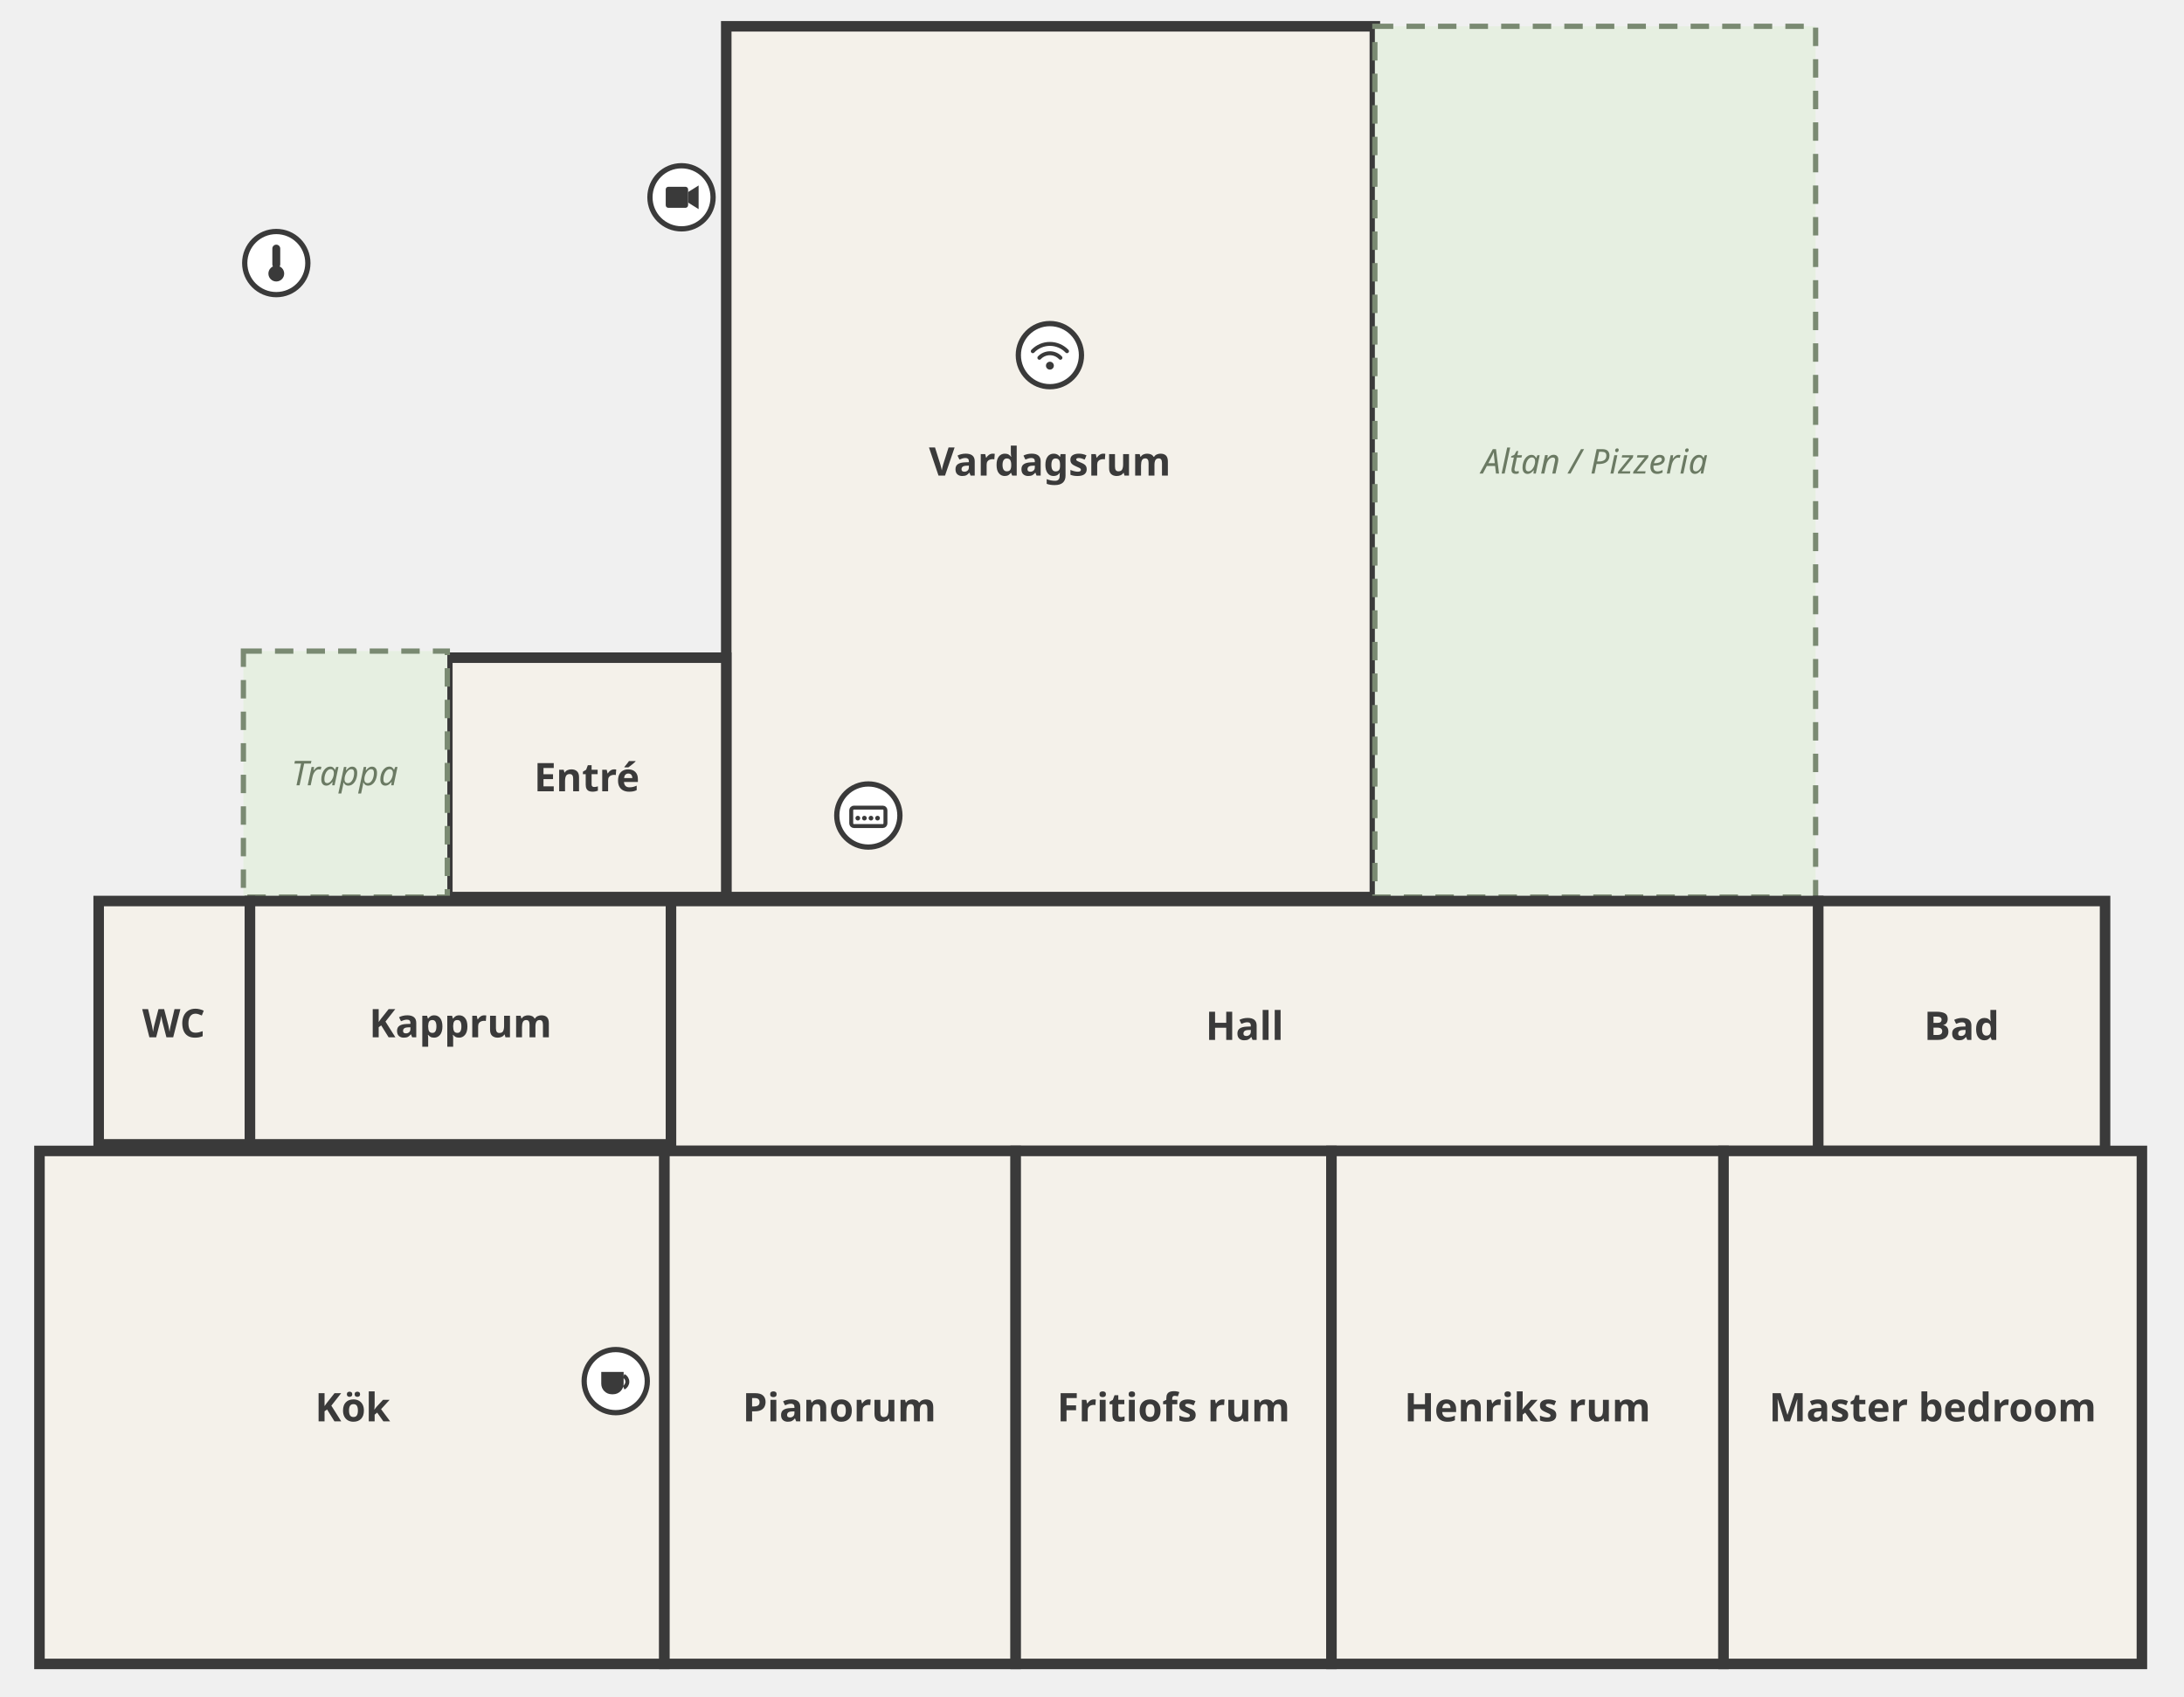
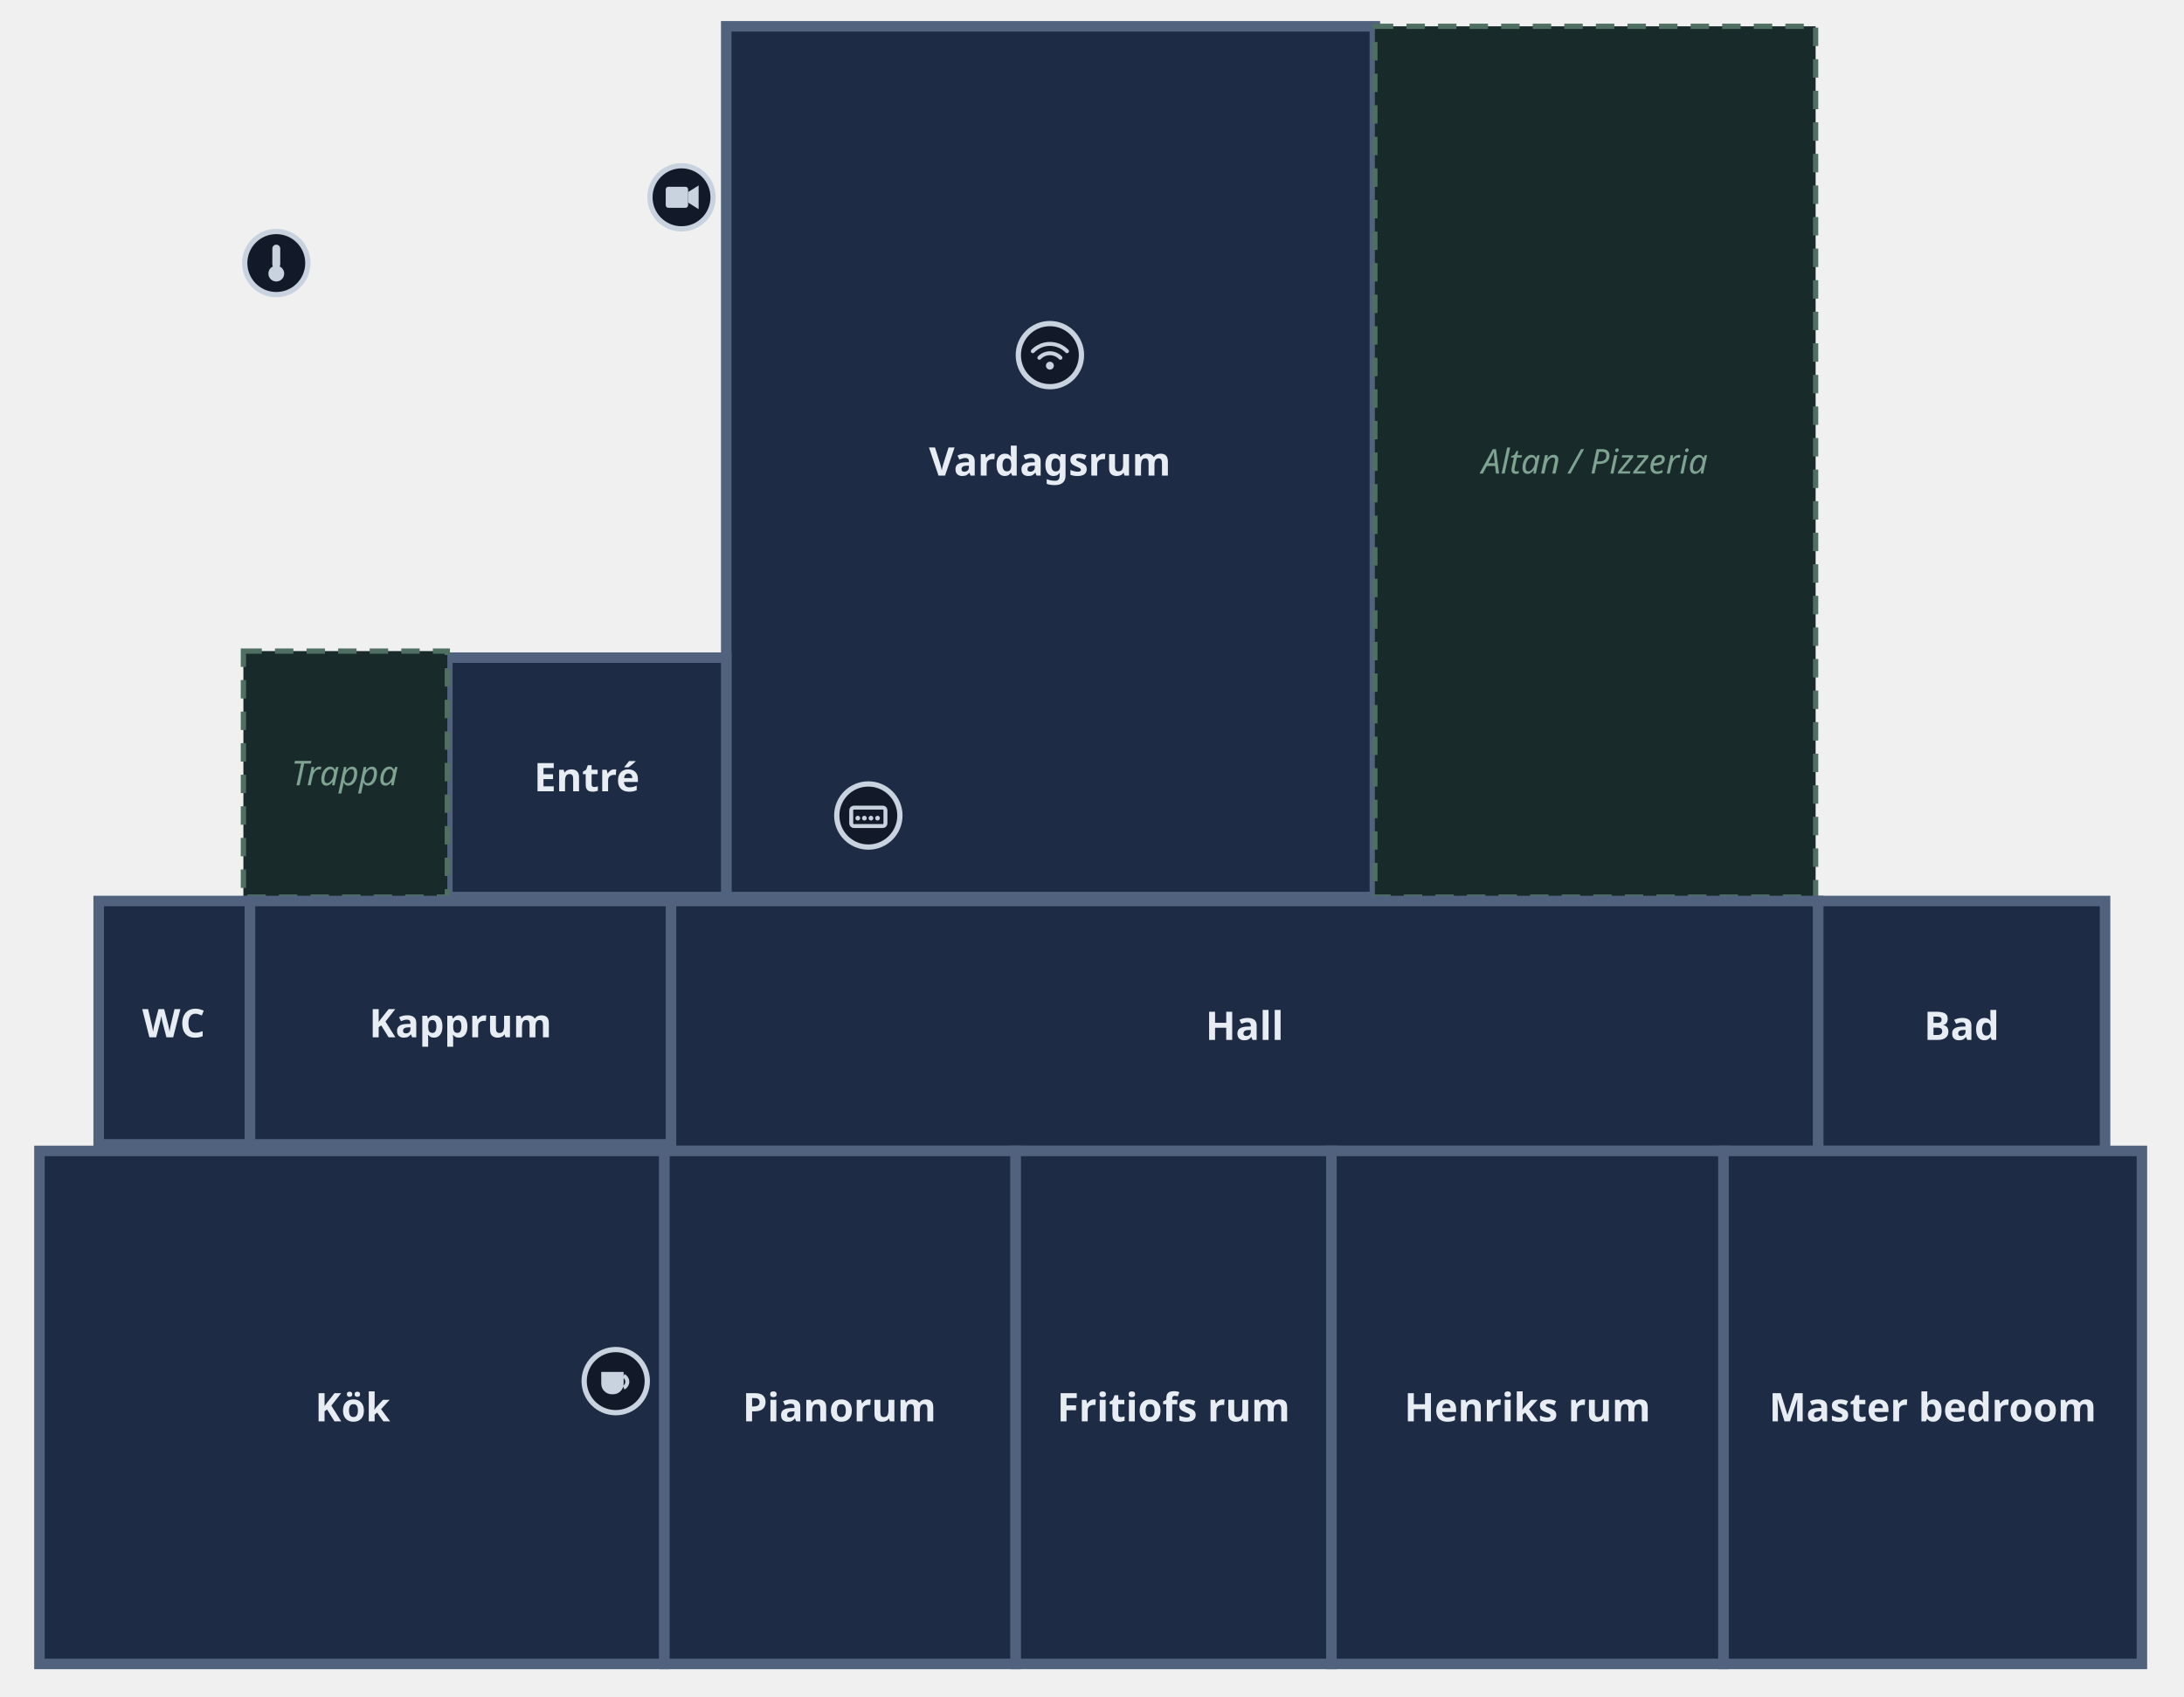
<svg xmlns="http://www.w3.org/2000/svg" viewBox="0 0 1660 1290" width="1660" height="1290">
  <style>
- .room{fill:#f4f1ea;stroke:#3a3a3a;stroke-width:8}
- .outdoor{fill:#e6efe1;stroke:#7a8a72;stroke-width:4;stroke-dasharray:14 10}
- .label{font:600 30px sans-serif;fill:#3a3a3a;text-anchor:middle;dominant-baseline:middle;pointer-events:none}
- .outdoor-label{font:italic 26px sans-serif;fill:#6b7a63}
- .camera circle{fill:#ffffff;stroke:#3a3a3a;stroke-width:4}
- .camera rect,.camera polygon{fill:#3a3a3a}
- .appliance circle{fill:#ffffff;stroke:#3a3a3a;stroke-width:4}
- .appliance path{fill:#3a3a3a}
- .appliance path.handle{fill:none;stroke:#3a3a3a;stroke-width:3}
+ .room{fill:#1d2b44;stroke:#50627e;stroke-width:8}
+ .outdoor{fill:#182a2a;stroke:#4f6f62;stroke-width:4;stroke-dasharray:14 10}
+ .label{font:600 30px sans-serif;fill:#e8edf4;text-anchor:middle;dominant-baseline:middle;pointer-events:none}
+ .outdoor-label{font:italic 26px sans-serif;fill:#7fa392}
+ .camera circle{fill:#121a2a;stroke:#c9d3df;stroke-width:4}
+ .camera rect,.camera polygon{fill:#c9d3df}
+ .appliance circle{fill:#121a2a;stroke:#c9d3df;stroke-width:4}
+ .appliance path{fill:#c9d3df}
+ .appliance path.handle{fill:none;stroke:#c9d3df;stroke-width:3}
.small-value{font-size:20px}
- .ap circle{fill:#ffffff;stroke:#3a3a3a;stroke-width:4}
- .ap circle.dot{fill:#3a3a3a;stroke:none}
- .ap path{fill:none;stroke:#3a3a3a;stroke-width:3;stroke-linecap:round}
- .thermometer circle{fill:#ffffff;stroke:#3a3a3a;stroke-width:4}
- .thermometer rect,.thermometer circle.bulb{fill:#3a3a3a;stroke:none}
- .device circle{fill:#ffffff;stroke:#3a3a3a;stroke-width:4}
- .device rect{fill:none;stroke:#3a3a3a;stroke-width:3}
- .device circle.dot{fill:#3a3a3a;stroke:none}
- .value{font:500 26px sans-serif;fill:#5a5a5a;text-anchor:middle;dominant-baseline:middle;pointer-events:none}
+ .ap circle{fill:#121a2a;stroke:#c9d3df;stroke-width:4}
+ .ap circle.dot{fill:#c9d3df;stroke:none}
+ .ap path{fill:none;stroke:#c9d3df;stroke-width:3;stroke-linecap:round}
+ .thermometer circle{fill:#121a2a;stroke:#c9d3df;stroke-width:4}
+ .thermometer rect,.thermometer circle.bulb{fill:#c9d3df;stroke:none}
+ .device circle{fill:#121a2a;stroke:#c9d3df;stroke-width:4}
+ .device rect{fill:none;stroke:#c9d3df;stroke-width:3}
+ .device circle.dot{fill:#c9d3df;stroke:none}
+ .value{font:500 26px sans-serif;fill:#9aa7b8;text-anchor:middle;dominant-baseline:middle;pointer-events:none}
</style>
  <rect id="vardagsrum" class="room" x="552" y="20" width="493" height="662" />
  <rect id="pizzerian" class="outdoor" x="1045" y="20" width="335" height="662" />
  <rect id="entre" class="room" x="340" y="500" width="212" height="182" />
  <rect id="trappa" class="outdoor" x="185" y="495" width="155" height="187" />
  <rect id="wc" class="room" x="75" y="685" width="115" height="185" />
  <rect id="kapprum" class="room" x="190" y="685" width="320" height="185" />
  <rect id="hall" class="room" x="510" y="685" width="872" height="190" />
  <rect id="bad" class="room" x="1382" y="685" width="218" height="190" />
  <rect id="kok" class="room" x="30" y="875" width="475" height="390" />
  <rect id="pianorum" class="room" x="505" y="875" width="267" height="390" />
  <rect id="fritiofs_rum" class="room" x="772" y="875" width="240" height="390" />
  <rect id="henriks_rum" class="room" x="1012" y="875" width="298" height="390" />
  <rect id="master_bedroom" class="room" x="1310" y="875" width="318" height="390" />
  <text id="vardagsrum_label" class="label" x="798" y="351">Vardagsrum</text>
  <text id="pizzerian_label" class="label outdoor-label" x="1212" y="351">Altan / Pizzeria</text>
  <text id="entre_label" class="label" x="446" y="591">Entré</text>
  <text id="trappa_label" class="label outdoor-label" x="262" y="588">Trappa</text>
  <text id="wc_label" class="label" x="132" y="778">WC</text>
  <text id="kapprum_label" class="label" x="350" y="778">Kapprum</text>
  <text id="hall_label" class="label" x="946" y="780">Hall</text>
  <text id="bad_label" class="label" x="1491" y="780">Bad</text>
  <text id="kok_label" class="label" x="268" y="1070">Kök</text>
  <text id="pianorum_label" class="label" x="638" y="1070">Pianorum</text>
  <text id="fritiofs_rum_label" class="label" x="892" y="1070">Fritiofs rum</text>
  <text id="henriks_rum_label" class="label" x="1161" y="1070">Henriks rum</text>
  <text id="master_bedroom_label" class="label" x="1469" y="1070">Master bedroom</text>
  <text id="vardagsrum_temp" class="value" x="798" y="393" />
  <g id="camera_c120" class="camera">
    <circle cx="518" cy="150" r="24" />
    <rect x="506" y="142" width="17" height="16" rx="2" />
    <polygon points="523,146 531,141 531,159 523,154" />
  </g>
  <g id="kaffemaskin" class="appliance">
    <circle cx="468" cy="1050" r="24" />
    <path d="M457,1043 h17 v9 a8,8 0 0 1 -8,8 h-1 a8,8 0 0 1 -8,-8 z" />
    <path class="handle" d="M474,1046 a5,5 0 0 1 0,9" />
  </g>
  <text id="kaffemaskin_power" class="value small-value" x="468" y="1092" />
  <g id="ap_u6_lr" class="ap">
    <circle cx="798" cy="270" r="24" />
    <path d="M785,267 a18,18 0 0 1 26,0 M790,272 a11,11 0 0 1 16,0" />
    <circle class="dot" cx="798" cy="278" r="3" />
  </g>
  <text id="ap_u6_lr_clients" class="value small-value" x="798" y="310" />
  <g id="usw_lite_8_poe" class="device">
    <circle cx="660" cy="620" r="24" />
    <rect x="647" y="614" width="26" height="14" rx="2" />
    <circle class="dot" cx="652" cy="622" r="1.8" />
    <circle class="dot" cx="657" cy="622" r="1.8" />
    <circle class="dot" cx="662" cy="622" r="1.8" />
    <circle class="dot" cx="667" cy="622" r="1.8" />
  </g>
  <text id="usw_lite_8_poe_clients" class="value small-value" x="660" y="660" />
  <g id="utetemp" class="thermometer">
    <circle cx="210" cy="200" r="24" />
    <rect x="207" y="186" width="6" height="18" rx="3" />
    <circle class="bulb" cx="210" cy="208" r="6" />
  </g>
  <text id="utetemp_value" class="value" x="210" y="244" />
</svg>
